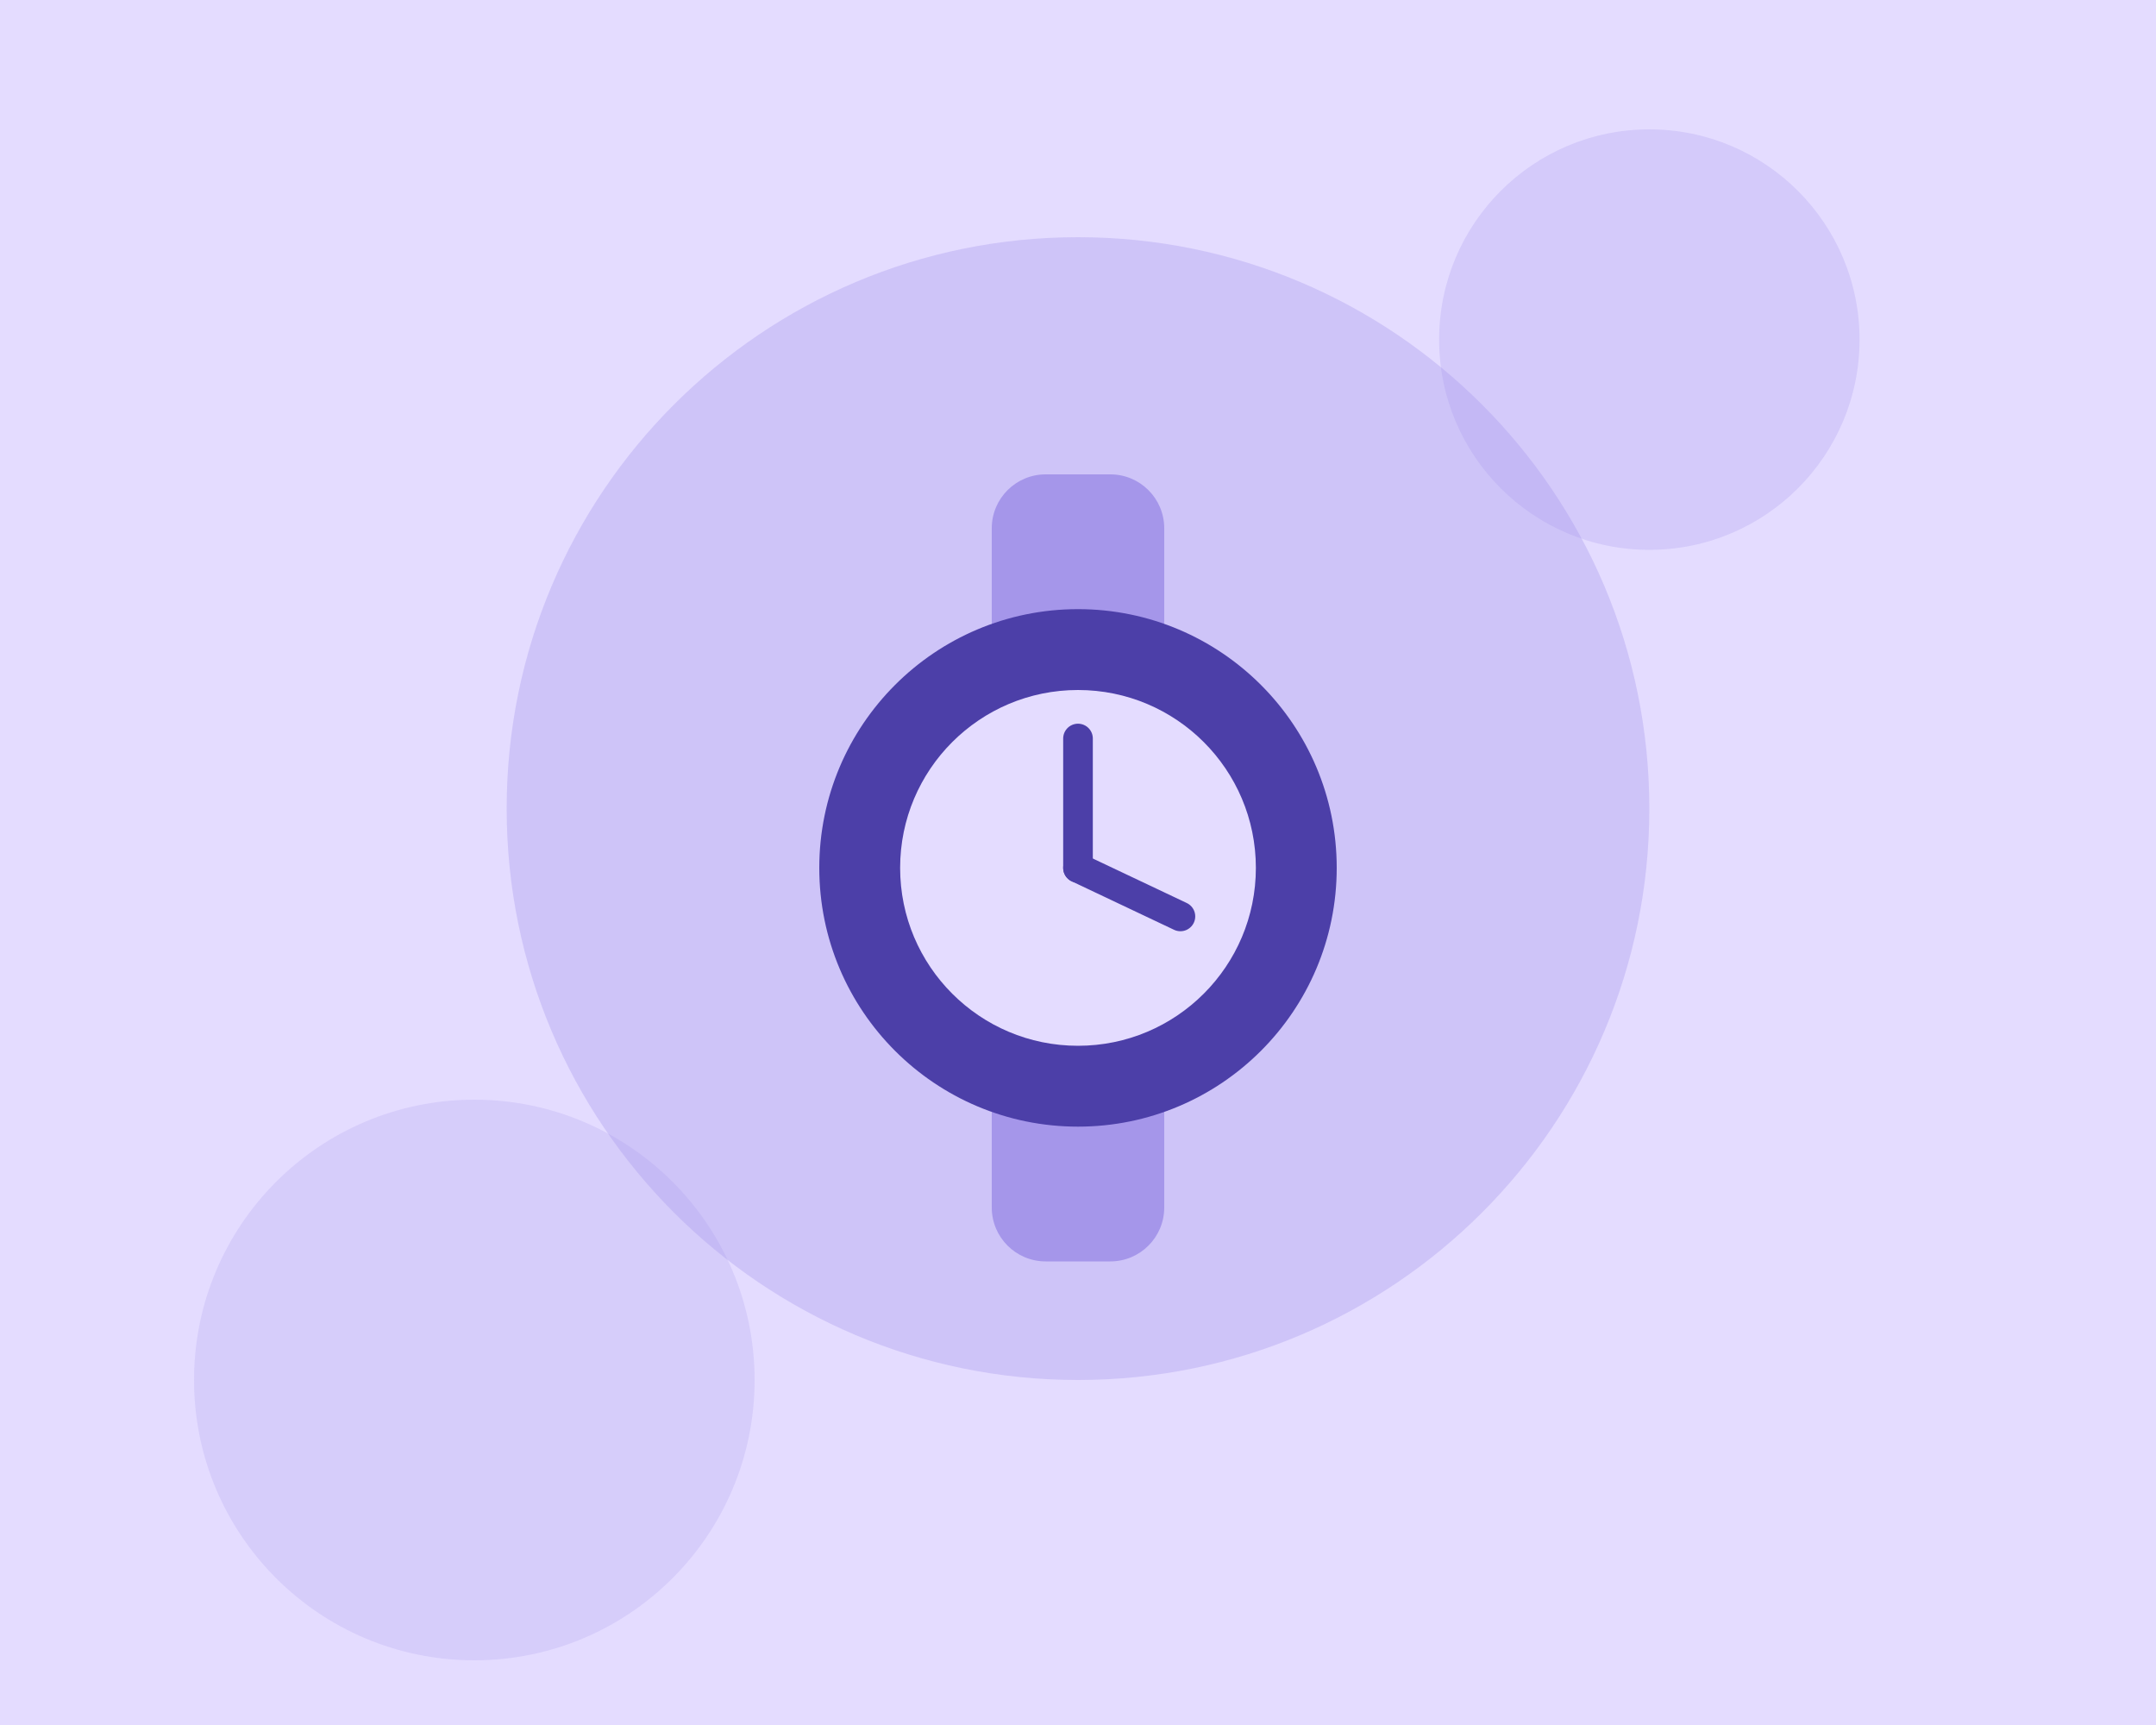
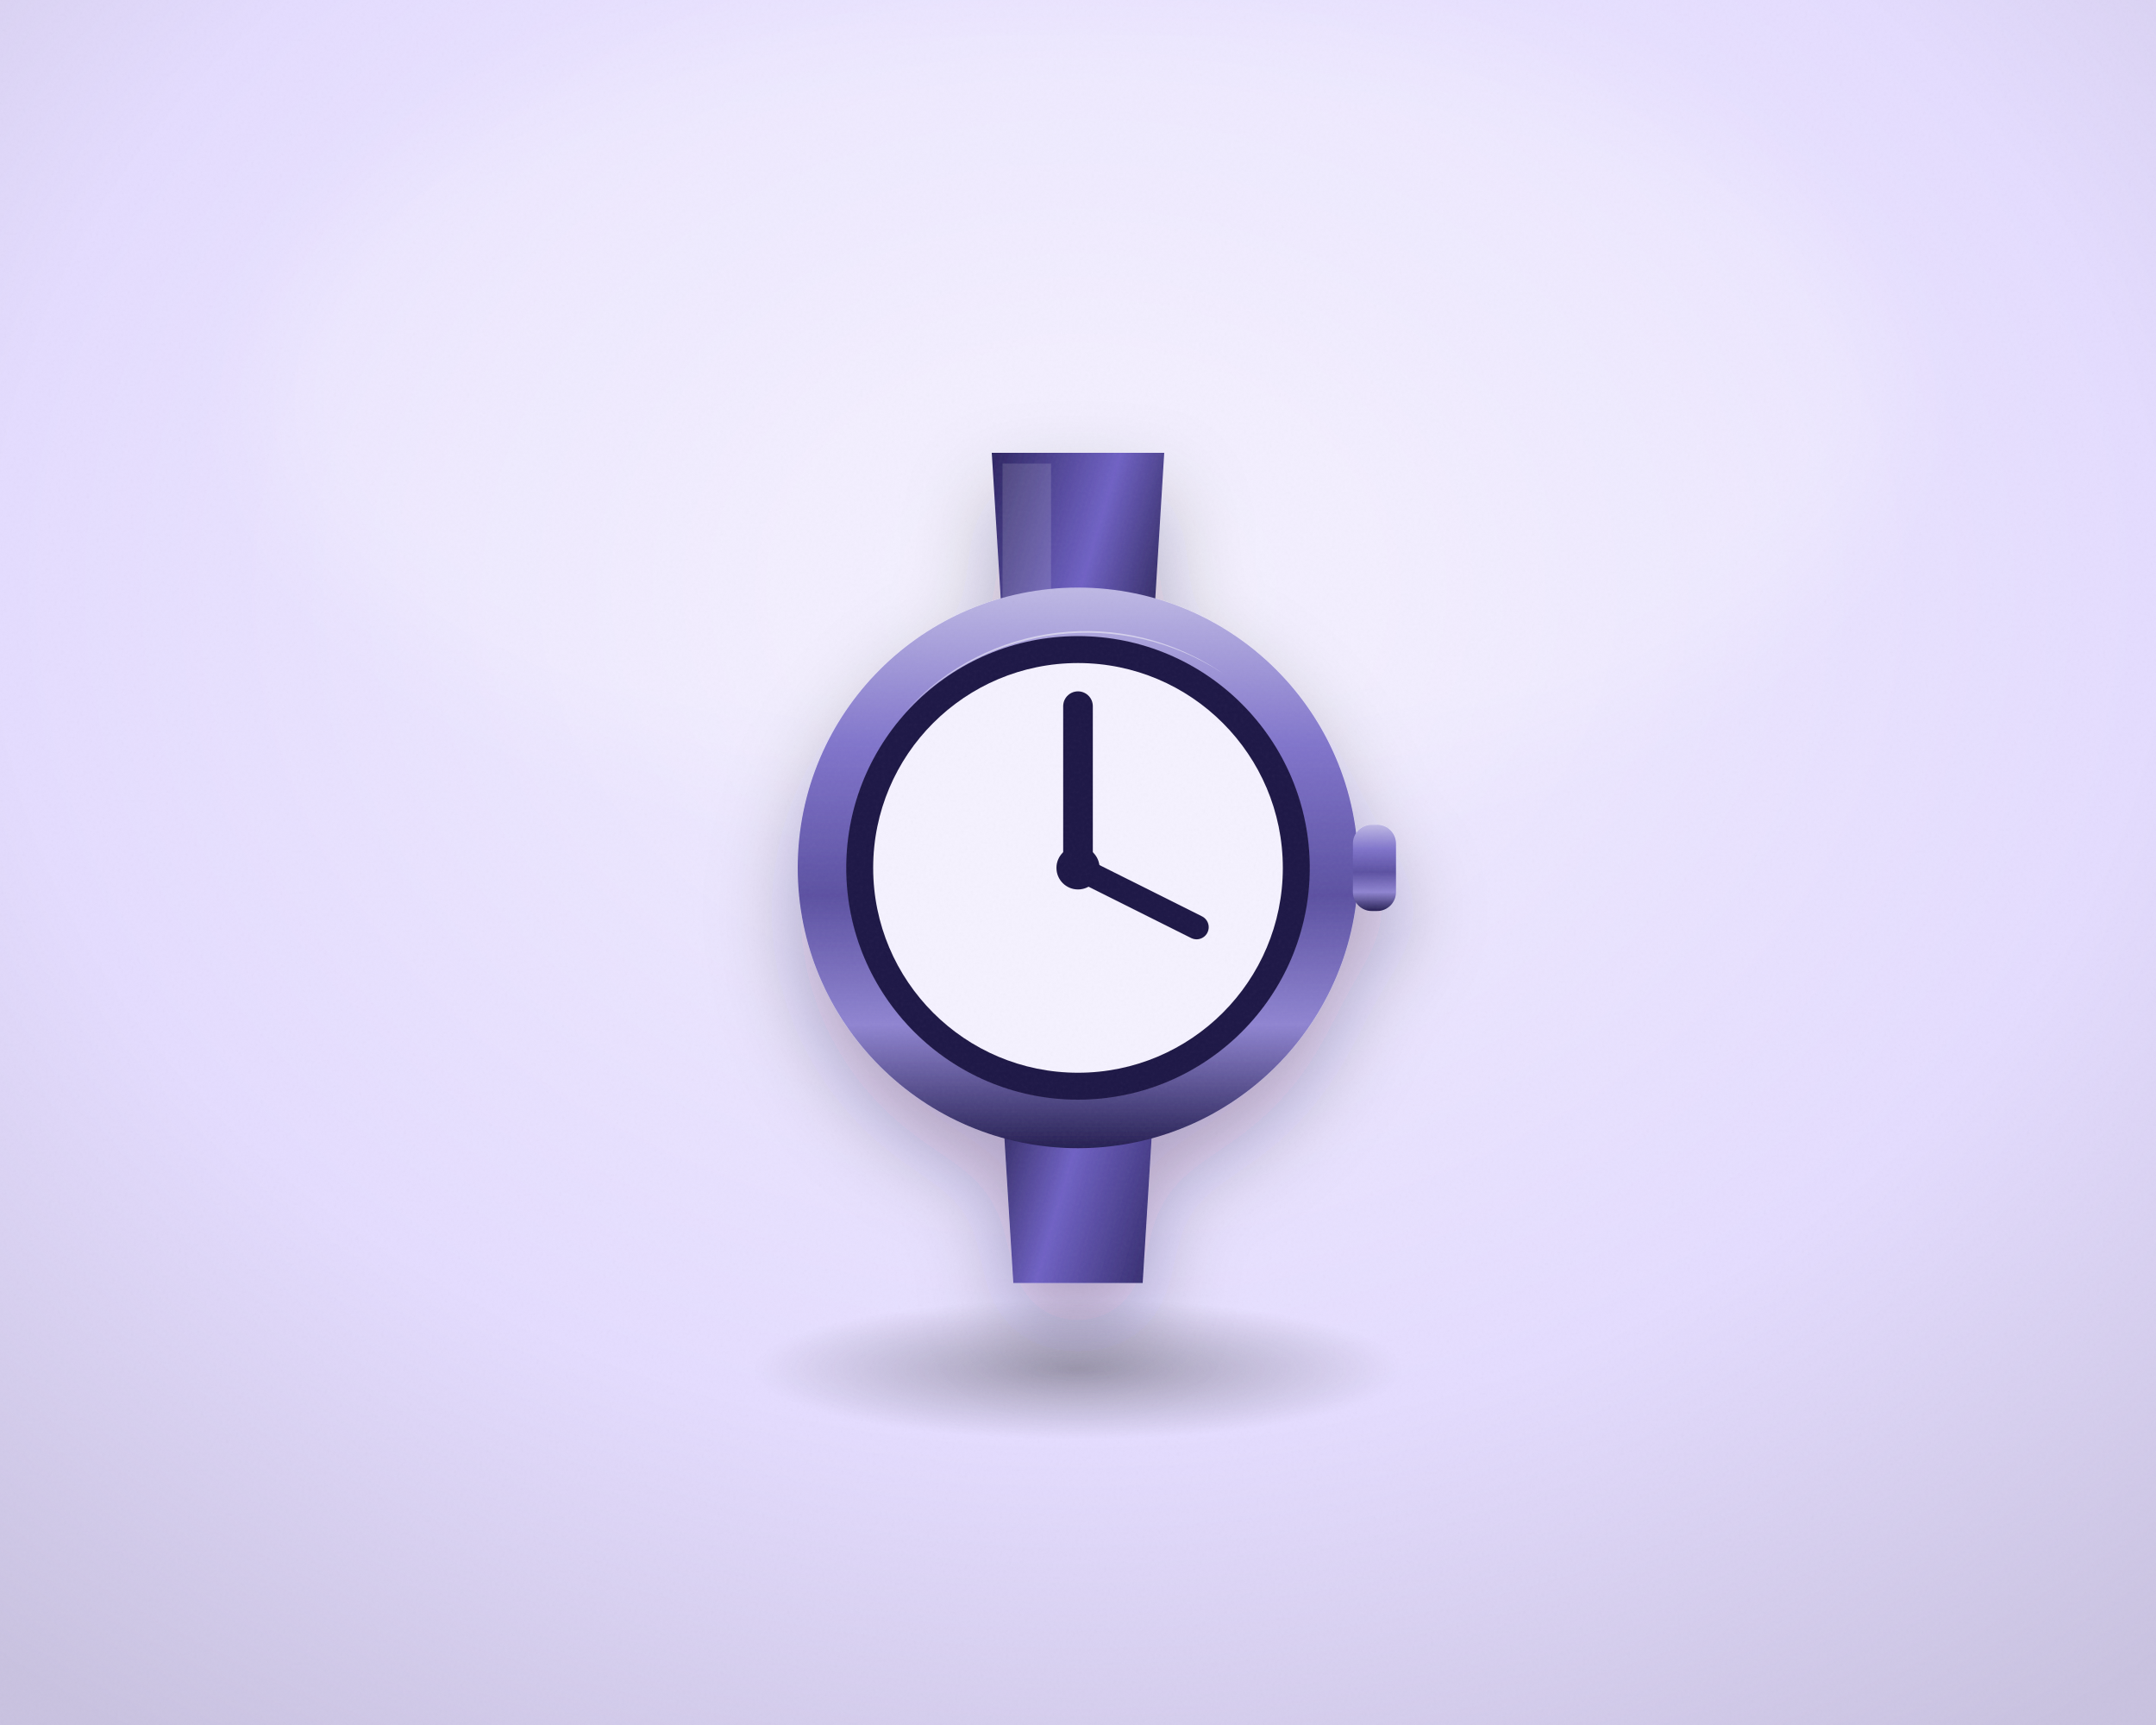
- <svg xmlns="http://www.w3.org/2000/svg" viewBox="0 0 800 640" width="800" height="640" role="img" aria-label="Accessories">
-   <rect width="800" height="640" fill="#e4dcff" />
-   <circle cx="400" cy="300" r="212" fill="#a596ea" opacity="0.34" />
-   <circle cx="612" cy="126" r="78" fill="#a596ea" opacity="0.26" />
-   <circle cx="176" cy="512" r="104" fill="#a596ea" opacity="0.22" />
-   <rect x="368" y="176" width="64" height="116" rx="20" fill="#a596ea" />
-   <rect x="368" y="352" width="64" height="116" rx="20" fill="#a596ea" />
-   <circle cx="400" cy="322" r="96" fill="#4c3fa8" />
-   <circle cx="400" cy="322" r="66" fill="#e4dcff" />
-   <path d="M400 322V274" stroke="#4c3fa8" stroke-width="11" stroke-linecap="round" />
-   <path d="M400 322l38 18" stroke="#4c3fa8" stroke-width="11" stroke-linecap="round" />
+ <svg xmlns="http://www.w3.org/2000/svg" viewBox="0 0 800 640" width="800" height="640" role="img" aria-label="Wristwatch on a studio backdrop">
+   <defs>
+     <radialGradient id="sweep" cx="50%" cy="34%" r="80%">
+       <stop offset="0" stop-color="#f3efff" />
+       <stop offset="0.62" stop-color="#e4dcff" />
+       <stop offset="1" stop-color="#c9c2e0" />
+     </radialGradient>
+     <linearGradient id="body" x1="0.1" y1="0" x2="0.9" y2="1">
+       <stop offset="0" stop-color="#9a90d6" />
+       <stop offset="0.45" stop-color="#6f61c4" />
+       <stop offset="1" stop-color="#2c2461" />
+     </linearGradient>
+     <linearGradient id="bodyAlt" x1="0" y1="0" x2="1" y2="0.6">
+       <stop offset="0" stop-color="#2c2461" />
+       <stop offset="0.55" stop-color="#6f61c4" />
+       <stop offset="1" stop-color="#211b49" />
+     </linearGradient>
+     <linearGradient id="metal" x1="0" y1="0" x2="0" y2="1">
+       <stop offset="0" stop-color="#beb8e4" />
+       <stop offset="0.28" stop-color="#8074cb" />
+       <stop offset="0.55" stop-color="#5b50a1" />
+       <stop offset="0.78" stop-color="#8f84d1" />
+       <stop offset="1" stop-color="#251f52" />
+     </linearGradient>
+     <linearGradient id="gloss" x1="0" y1="0" x2="0" y2="1">
+       <stop offset="0" stop-color="#ffffff" stop-opacity="0.55" />
+       <stop offset="0.55" stop-color="#ffffff" stop-opacity="0.10" />
+       <stop offset="1" stop-color="#ffffff" stop-opacity="0" />
+     </linearGradient>
+     <radialGradient id="contact" cx="50%" cy="50%" r="50%">
+       <stop offset="0" stop-color="#403e47" stop-opacity="0.42" />
+       <stop offset="1" stop-color="#403e47" stop-opacity="0" />
+     </radialGradient>
+     <filter id="blur" x="-40%" y="-40%" width="180%" height="180%">
+       <feGaussianBlur stdDeviation="16" />
+     </filter>
+     <filter id="drop" x="-30%" y="-30%" width="170%" height="170%">
+       <feDropShadow dx="0" dy="16" stdDeviation="16" flood-color="#161230" flood-opacity="0.30" />
+     </filter>
+     <filter id="grain">
+       <feTurbulence type="fractalNoise" baseFrequency="0.85" numOctaves="3" stitchTiles="stitch" />
+       <feColorMatrix type="saturate" values="0" />
+     </filter>
+   </defs>
+   <rect width="800" height="640" fill="url(#sweep)" />
+   <ellipse cx="400" cy="150" rx="300" ry="150" fill="#ffffff" opacity="0.22" filter="url(#blur)" />
+   <ellipse cx="400" cy="508" rx="120" ry="26" fill="url(#contact)" />
+   <g filter="url(#drop)">
+     <path d="M368 168h64l-8 130h-48z" fill="url(#bodyAlt)" />
+     <path d="M368 476h64l-8-130h-48z" fill="url(#bodyAlt)" transform="rotate(180 400 411)" />
+     <rect x="372" y="172" width="18" height="122" fill="#ffffff" opacity="0.14" />
+     <circle cx="400" cy="322" r="104" fill="url(#metal)" />
+     <circle cx="400" cy="322" r="86" fill="#1f1944" />
+     <circle cx="400" cy="322" r="76" fill="#f5f2ff" />
+     <path d="M400 322V262" stroke="#1f1944" stroke-width="11" stroke-linecap="round" />
+     <path d="M400 322l44 22" stroke="#1f1944" stroke-width="9" stroke-linecap="round" />
+     <circle cx="400" cy="322" r="8" fill="#1f1944" />
+     <path d="M336 264a90 90 0 0 1 118-14 92 92 0 0 0-118 14z" fill="#ffffff" opacity="0.5" />
+     <rect x="502" y="306" width="16" height="32" rx="7" fill="url(#metal)" />
+   </g>
+   <rect width="800" height="640" filter="url(#grain)" opacity="0.05" />
</svg>
